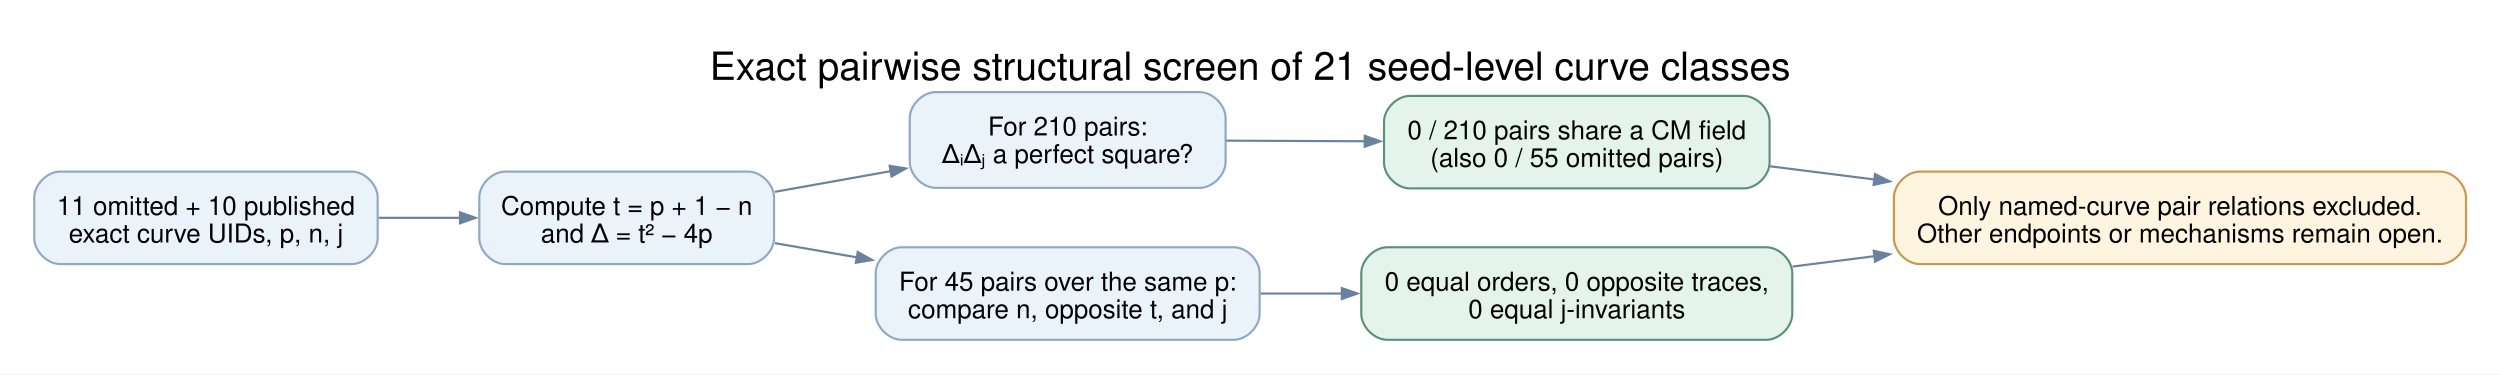
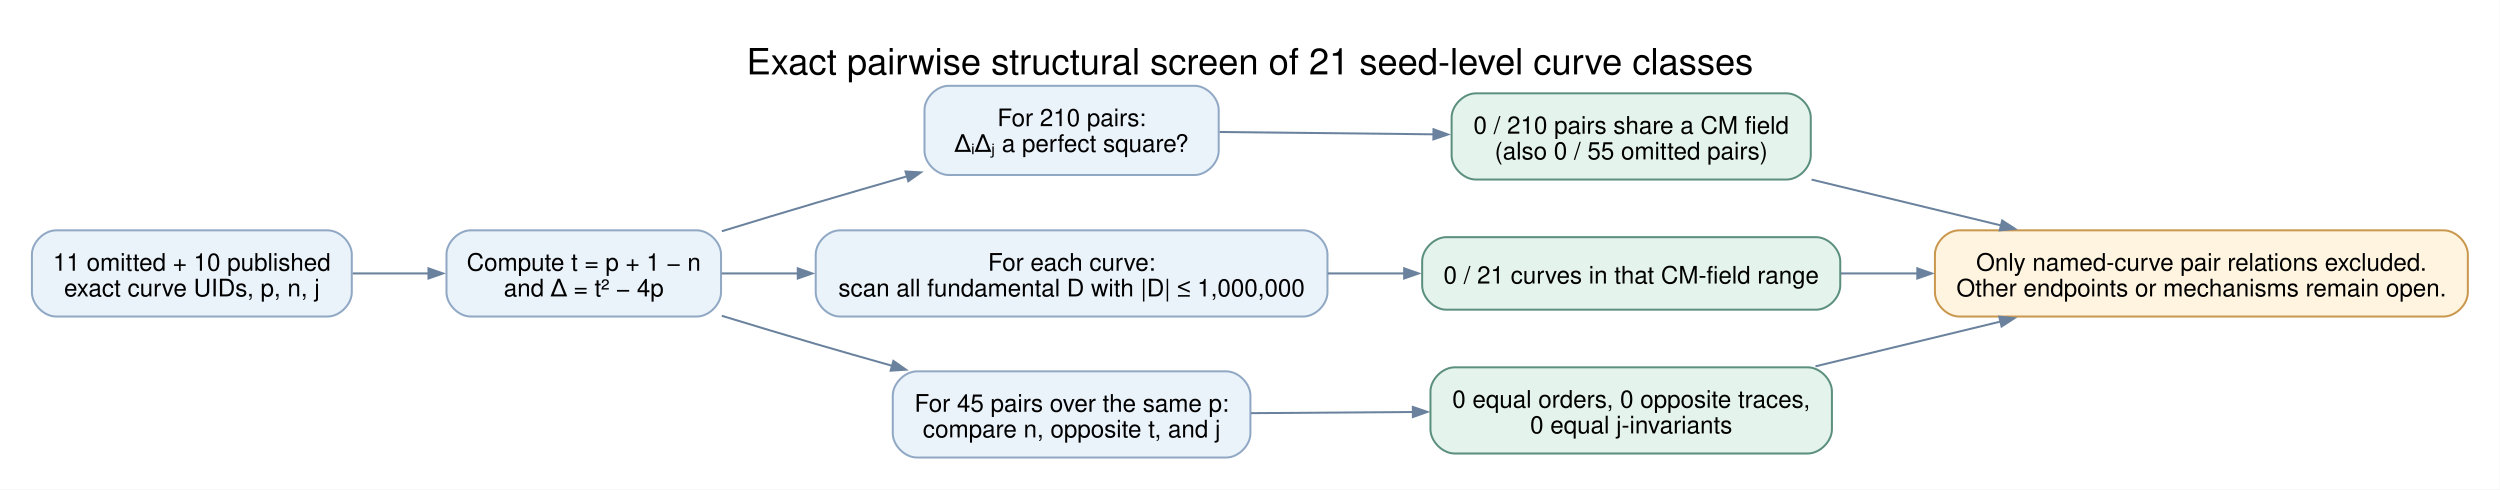
- <svg xmlns="http://www.w3.org/2000/svg" width="1156pt" height="173pt" viewBox="0.00 0.00 1156.00 173.00">
-   <g id="graph0" class="graph" transform="scale(1 1) rotate(0) translate(15.84 157.12)">
-     <polygon fill="white" stroke="none" points="-15.84,15.84 -15.84,-157.12 1140.29,-157.12 1140.29,15.84 -15.84,15.84" />
-     <text xml:space="preserve" text-anchor="middle" x="562.22" y="-120.18" font-family="Helvetica,sans-Serif" font-size="18.00">Exact pairwise structural screen of 21 seed-level curve classes</text>
+ <svg xmlns="http://www.w3.org/2000/svg" width="1241pt" height="243pt" viewBox="0.00 0.00 1241.00 243.00">
+   <g id="graph0" class="graph" transform="scale(1 1) rotate(0) translate(15.84 227.12)">
+     <polygon fill="white" stroke="none" points="-15.84,15.84 -15.84,-227.12 1225.04,-227.12 1225.04,15.84 -15.84,15.84" />
+     <text xml:space="preserve" text-anchor="middle" x="604.6" y="-190.18" font-family="Helvetica,sans-Serif" font-size="18.00">Exact pairwise structural screen of 21 seed-level curve classes</text>
    <g id="node1" class="node">
-       <path fill="#eaf2fa" stroke="#90a8c4" d="M146.79,-77.78C146.79,-77.78 12,-77.78 12,-77.78 6,-77.78 0,-71.78 0,-65.78 0,-65.78 0,-47 0,-47 0,-41 6,-35 12,-35 12,-35 146.79,-35 146.79,-35 152.79,-35 158.79,-41 158.79,-47 158.79,-47 158.79,-65.78 158.79,-65.78 158.79,-71.78 152.79,-77.78 146.79,-77.78" />
-       <text xml:space="preserve" text-anchor="middle" x="79.39" y="-57.74" font-family="Helvetica,sans-Serif" font-size="12.00">11 omitted + 10 published</text>
-       <text xml:space="preserve" text-anchor="middle" x="79.39" y="-44.99" font-family="Helvetica,sans-Serif" font-size="12.00">exact curve UIDs, p, n, j</text>
+       <path fill="#eaf2fa" stroke="#90a8c4" d="M146.79,-112.78C146.79,-112.78 12,-112.78 12,-112.78 6,-112.78 0,-106.78 0,-100.78 0,-100.78 0,-82 0,-82 0,-76 6,-70 12,-70 12,-70 146.79,-70 146.79,-70 152.79,-70 158.79,-76 158.79,-82 158.79,-82 158.79,-100.78 158.79,-100.78 158.79,-106.78 152.79,-112.78 146.79,-112.78" />
+       <text xml:space="preserve" text-anchor="middle" x="79.39" y="-92.74" font-family="Helvetica,sans-Serif" font-size="12.00">11 omitted + 10 published</text>
+       <text xml:space="preserve" text-anchor="middle" x="79.39" y="-79.99" font-family="Helvetica,sans-Serif" font-size="12.00">exact curve UIDs, p, n, j</text>
    </g>
    <g id="node2" class="node">
-       <path fill="#eaf2fa" stroke="#90a8c4" d="M330.08,-77.78C330.08,-77.78 217.79,-77.78 217.79,-77.78 211.79,-77.78 205.79,-71.78 205.79,-65.78 205.79,-65.78 205.79,-47 205.79,-47 205.79,-41 211.79,-35 217.79,-35 217.79,-35 330.08,-35 330.08,-35 336.08,-35 342.08,-41 342.08,-47 342.08,-47 342.08,-65.78 342.08,-65.78 342.08,-71.78 336.08,-77.78 330.08,-77.78" />
-       <text xml:space="preserve" text-anchor="middle" x="273.93" y="-57.74" font-family="Helvetica,sans-Serif" font-size="12.00">Compute t = p + 1 − n</text>
-       <text xml:space="preserve" text-anchor="middle" x="273.93" y="-44.99" font-family="Helvetica,sans-Serif" font-size="12.00">and Δ = t² − 4p</text>
+       <path fill="#eaf2fa" stroke="#90a8c4" d="M330.08,-112.78C330.08,-112.78 217.79,-112.78 217.79,-112.78 211.79,-112.78 205.79,-106.78 205.79,-100.78 205.79,-100.78 205.79,-82 205.79,-82 205.79,-76 211.79,-70 217.79,-70 217.79,-70 330.08,-70 330.08,-70 336.08,-70 342.08,-76 342.08,-82 342.08,-82 342.08,-100.78 342.08,-100.78 342.08,-106.78 336.08,-112.78 330.08,-112.78" />
+       <text xml:space="preserve" text-anchor="middle" x="273.93" y="-92.74" font-family="Helvetica,sans-Serif" font-size="12.00">Compute t = p + 1 − n</text>
+       <text xml:space="preserve" text-anchor="middle" x="273.93" y="-79.99" font-family="Helvetica,sans-Serif" font-size="12.00">and Δ = t² − 4p</text>
    </g>
    <g id="edge1" class="edge">
-       <path fill="none" stroke="#6a829d" d="M159.26,-56.39C171.75,-56.39 184.64,-56.39 197.06,-56.39" />
-       <polygon fill="#6a829d" stroke="#6a829d" points="196.86,-58.91 204.06,-56.39 196.86,-53.87 196.86,-58.91" />
+       <path fill="none" stroke="#6a829d" d="M159.26,-91.39C171.75,-91.39 184.64,-91.39 197.06,-91.39" />
+       <polygon fill="#6a829d" stroke="#6a829d" points="196.86,-93.91 204.06,-91.39 196.86,-88.87 196.86,-93.91" />
    </g>
    <g id="node3" class="node">
-       <path fill="#eaf2fa" stroke="#90a8c4" d="M538.87,-114.53C538.87,-114.53 416.83,-114.53 416.83,-114.53 410.83,-114.53 404.83,-108.53 404.83,-102.53 404.83,-102.53 404.83,-82.25 404.83,-82.25 404.83,-76.25 410.83,-70.25 416.83,-70.25 416.83,-70.25 538.87,-70.25 538.87,-70.25 544.87,-70.25 550.87,-76.25 550.87,-82.25 550.87,-82.25 550.87,-102.53 550.87,-102.53 550.87,-108.53 544.87,-114.53 538.87,-114.53" />
-       <text xml:space="preserve" text-anchor="middle" x="477.85" y="-94.49" font-family="Helvetica,sans-Serif" font-size="12.00">For 210 pairs:</text>
-       <text xml:space="preserve" text-anchor="middle" x="477.85" y="-81.74" font-family="Helvetica,sans-Serif" font-size="12.00">ΔᵢΔⱼ a perfect square?</text>
+       <path fill="#eaf2fa" stroke="#90a8c4" d="M577.12,-184.53C577.12,-184.53 455.08,-184.53 455.08,-184.53 449.08,-184.53 443.08,-178.53 443.08,-172.53 443.08,-172.53 443.08,-152.25 443.08,-152.25 443.08,-146.25 449.08,-140.25 455.08,-140.25 455.08,-140.25 577.12,-140.25 577.12,-140.25 583.12,-140.25 589.12,-146.25 589.12,-152.25 589.12,-152.25 589.12,-172.53 589.12,-172.53 589.12,-178.53 583.12,-184.53 577.12,-184.53" />
+       <text xml:space="preserve" text-anchor="middle" x="516.1" y="-164.49" font-family="Helvetica,sans-Serif" font-size="12.00">For 210 pairs:</text>
+       <text xml:space="preserve" text-anchor="middle" x="516.1" y="-151.74" font-family="Helvetica,sans-Serif" font-size="12.00">ΔᵢΔⱼ a perfect square?</text>
    </g>
    <g id="edge2" class="edge">
-       <path fill="none" stroke="#6a829d" d="M342.45,-68.43C359.75,-71.51 378.52,-74.86 396.4,-78.05" />
-       <polygon fill="#6a829d" stroke="#6a829d" points="395.53,-80.45 403.06,-79.23 396.41,-75.49 395.53,-80.45" />
+       <path fill="none" stroke="#6a829d" d="M342.47,-112.33C357.78,-117.02 373.98,-121.92 389.08,-126.39 403.71,-130.72 419.33,-135.26 434.41,-139.59" />
+       <polygon fill="#6a829d" stroke="#6a829d" points="433.66,-141.99 441.27,-141.56 435.04,-137.15 433.66,-141.99" />
    </g>
    <g id="node5" class="node">
-       <path fill="#eaf2fa" stroke="#90a8c4" d="M554.62,-42.78C554.62,-42.78 401.08,-42.78 401.08,-42.78 395.08,-42.78 389.08,-36.78 389.08,-30.78 389.08,-30.78 389.08,-12 389.08,-12 389.08,-6 395.08,0 401.08,0 401.08,0 554.62,0 554.62,0 560.62,0 566.62,-6 566.62,-12 566.62,-12 566.62,-30.78 566.62,-30.78 566.62,-36.78 560.62,-42.78 554.62,-42.78" />
-       <text xml:space="preserve" text-anchor="middle" x="477.85" y="-22.74" font-family="Helvetica,sans-Serif" font-size="12.00">For 45 pairs over the same p:</text>
-       <text xml:space="preserve" text-anchor="middle" x="477.85" y="-9.99" font-family="Helvetica,sans-Serif" font-size="12.00">compare n, opposite t, and j</text>
+       <path fill="#eaf2fa" stroke="#90a8c4" d="M631.12,-112.78C631.12,-112.78 401.08,-112.78 401.08,-112.78 395.08,-112.78 389.08,-106.78 389.08,-100.78 389.08,-100.78 389.08,-82 389.08,-82 389.08,-76 395.08,-70 401.08,-70 401.08,-70 631.12,-70 631.12,-70 637.12,-70 643.12,-76 643.12,-82 643.12,-82 643.12,-100.78 643.12,-100.78 643.12,-106.78 637.12,-112.78 631.12,-112.78" />
+       <text xml:space="preserve" text-anchor="middle" x="516.1" y="-92.74" font-family="Helvetica,sans-Serif" font-size="12.00">For each curve:</text>
+       <text xml:space="preserve" text-anchor="middle" x="516.1" y="-79.99" font-family="Helvetica,sans-Serif" font-size="12.00">scan all fundamental D with |D| ≤ 1,000,000</text>
    </g>
    <g id="edge3" class="edge">
-       <path fill="none" stroke="#6a829d" d="M342.45,-44.69C354.68,-42.57 367.64,-40.32 380.5,-38.09" />
-       <polygon fill="#6a829d" stroke="#6a829d" points="380.78,-40.6 387.44,-36.89 379.92,-35.63 380.78,-40.6" />
+       <path fill="none" stroke="#6a829d" d="M342.47,-91.39C354.42,-91.39 367.24,-91.39 380.29,-91.39" />
+       <polygon fill="#6a829d" stroke="#6a829d" points="380.18,-93.91 387.38,-91.39 380.18,-88.87 380.18,-93.91" />
+     </g>
+     <g id="node7" class="node">
+       <path fill="#eaf2fa" stroke="#90a8c4" d="M592.87,-42.78C592.87,-42.78 439.33,-42.78 439.33,-42.78 433.33,-42.78 427.33,-36.78 427.33,-30.78 427.33,-30.78 427.33,-12 427.33,-12 427.33,-6 433.33,0 439.33,0 439.33,0 592.87,0 592.87,0 598.87,0 604.87,-6 604.87,-12 604.87,-12 604.87,-30.78 604.87,-30.78 604.87,-36.78 598.87,-42.78 592.87,-42.78" />
+       <text xml:space="preserve" text-anchor="middle" x="516.1" y="-22.74" font-family="Helvetica,sans-Serif" font-size="12.00">For 45 pairs over the same p:</text>
+       <text xml:space="preserve" text-anchor="middle" x="516.1" y="-9.99" font-family="Helvetica,sans-Serif" font-size="12.00">compare n, opposite t, and j</text>
+     </g>
+     <g id="edge4" class="edge">
+       <path fill="none" stroke="#6a829d" d="M342.45,-70.36C357.76,-65.69 373.96,-60.81 389.08,-56.39 401.33,-52.81 414.27,-49.12 427.01,-45.53" />
+       <polygon fill="#6a829d" stroke="#6a829d" points="427.64,-47.97 433.89,-43.6 426.28,-43.12 427.64,-47.97" />
    </g>
    <g id="node4" class="node">
-       <path fill="#e5f3ed" stroke="#5b8f7e" d="M790.41,-112.78C790.41,-112.78 636.12,-112.78 636.12,-112.78 630.12,-112.78 624.12,-106.78 624.12,-100.78 624.12,-100.78 624.12,-82 624.12,-82 624.12,-76 630.12,-70 636.12,-70 636.12,-70 790.41,-70 790.41,-70 796.41,-70 802.41,-76 802.41,-82 802.41,-82 802.41,-100.78 802.41,-100.78 802.41,-106.78 796.41,-112.78 790.41,-112.78" />
-       <text xml:space="preserve" text-anchor="middle" x="713.26" y="-92.74" font-family="Helvetica,sans-Serif" font-size="12.00">0 / 210 pairs share a CM field</text>
-       <text xml:space="preserve" text-anchor="middle" x="713.26" y="-79.99" font-family="Helvetica,sans-Serif" font-size="12.00">(also 0 / 55 omitted pairs)</text>
+       <path fill="#e5f3ed" stroke="#5b8f7e" d="M871.03,-180.78C871.03,-180.78 716.74,-180.78 716.74,-180.78 710.74,-180.78 704.74,-174.78 704.74,-168.78 704.74,-168.78 704.74,-150 704.74,-150 704.74,-144 710.74,-138 716.74,-138 716.74,-138 871.03,-138 871.03,-138 877.03,-138 883.03,-144 883.03,-150 883.03,-150 883.03,-168.78 883.03,-168.78 883.03,-174.78 877.03,-180.78 871.03,-180.78" />
+       <text xml:space="preserve" text-anchor="middle" x="793.89" y="-160.74" font-family="Helvetica,sans-Serif" font-size="12.00">0 / 210 pairs share a CM field</text>
+       <text xml:space="preserve" text-anchor="middle" x="793.89" y="-147.99" font-family="Helvetica,sans-Serif" font-size="12.00">(also 0 / 55 omitted pairs)</text>
    </g>
-     <g id="edge4" class="edge">
-       <path fill="none" stroke="#6a829d" d="M551.11,-92.08C571.44,-91.99 593.88,-91.9 615.4,-91.8" />
-       <polygon fill="#6a829d" stroke="#6a829d" points="615.21,-94.33 622.4,-91.78 615.19,-89.29 615.21,-94.33" />
+     <g id="edge5" class="edge">
+       <path fill="none" stroke="#6a829d" d="M589.56,-161.6C622.14,-161.25 661.06,-160.82 696.09,-160.44" />
+       <polygon fill="#6a829d" stroke="#6a829d" points="695.75,-162.97 702.92,-160.37 695.69,-157.93 695.75,-162.97" />
    </g>
-     <g id="node7" class="node">
-       <path fill="#fff4df" stroke="#c9974d" d="M1112.45,-77.78C1112.45,-77.78 871.91,-77.78 871.91,-77.78 865.91,-77.78 859.91,-71.78 859.91,-65.78 859.91,-65.78 859.91,-47 859.91,-47 859.91,-41 865.91,-35 871.91,-35 871.91,-35 1112.45,-35 1112.45,-35 1118.45,-35 1124.45,-41 1124.45,-47 1124.45,-47 1124.45,-65.78 1124.45,-65.78 1124.45,-71.78 1118.45,-77.78 1112.45,-77.78" />
-       <text xml:space="preserve" text-anchor="middle" x="992.18" y="-57.74" font-family="Helvetica,sans-Serif" font-size="12.00">Only named-curve pair relations excluded.</text>
-       <text xml:space="preserve" text-anchor="middle" x="992.18" y="-44.99" font-family="Helvetica,sans-Serif" font-size="12.00">Other endpoints or mechanisms remain open.</text>
+     <g id="node9" class="node">
+       <path fill="#fff4df" stroke="#c9974d" d="M1197.2,-112.78C1197.2,-112.78 956.66,-112.78 956.66,-112.78 950.66,-112.78 944.66,-106.78 944.66,-100.78 944.66,-100.78 944.66,-82 944.66,-82 944.66,-76 950.66,-70 956.66,-70 956.66,-70 1197.2,-70 1197.2,-70 1203.2,-70 1209.2,-76 1209.2,-82 1209.2,-82 1209.2,-100.78 1209.2,-100.78 1209.2,-106.78 1203.2,-112.78 1197.2,-112.78" />
+       <text xml:space="preserve" text-anchor="middle" x="1076.93" y="-92.74" font-family="Helvetica,sans-Serif" font-size="12.00">Only named-curve pair relations excluded.</text>
+       <text xml:space="preserve" text-anchor="middle" x="1076.93" y="-79.99" font-family="Helvetica,sans-Serif" font-size="12.00">Other endpoints or mechanisms remain open.</text>
+     </g>
+     <g id="edge8" class="edge">
+       <path fill="none" stroke="#6a829d" d="M883.43,-137.97C913.41,-130.71 947.07,-122.57 977.75,-115.14" />
+       <polygon fill="#6a829d" stroke="#6a829d" points="978.03,-117.67 984.43,-113.53 976.84,-112.77 978.03,-117.67" />
+     </g>
+     <g id="node6" class="node">
+       <path fill="#e5f3ed" stroke="#5b8f7e" d="M885.66,-109.39C885.66,-109.39 702.12,-109.39 702.12,-109.39 696.12,-109.39 690.12,-103.39 690.12,-97.39 690.12,-97.39 690.12,-85.39 690.12,-85.39 690.12,-79.39 696.12,-73.39 702.12,-73.39 702.12,-73.39 885.66,-73.39 885.66,-73.39 891.66,-73.39 897.66,-79.39 897.66,-85.39 897.66,-85.39 897.66,-97.39 897.66,-97.39 897.66,-103.39 891.66,-109.39 885.66,-109.39" />
+       <text xml:space="preserve" text-anchor="middle" x="793.89" y="-86.36" font-family="Helvetica,sans-Serif" font-size="12.00">0 / 21 curves in that CM-field range</text>
    </g>
    <g id="edge6" class="edge">
-       <path fill="none" stroke="#6a829d" d="M802.64,-80.22C818.08,-78.27 834.47,-76.2 850.9,-74.12" />
-       <polygon fill="#6a829d" stroke="#6a829d" points="851.16,-76.63 857.98,-73.23 850.52,-71.63 851.16,-76.63" />
+       <path fill="none" stroke="#6a829d" d="M643.29,-91.39C655.97,-91.39 668.78,-91.39 681.29,-91.39" />
+       <polygon fill="#6a829d" stroke="#6a829d" points="681.18,-93.91 688.38,-91.39 681.18,-88.87 681.18,-93.91" />
    </g>
-     <g id="node6" class="node">
-       <path fill="#e5f3ed" stroke="#5b8f7e" d="M800.91,-42.78C800.91,-42.78 625.62,-42.78 625.62,-42.78 619.62,-42.78 613.62,-36.78 613.62,-30.78 613.62,-30.78 613.62,-12 613.62,-12 613.62,-6 619.62,0 625.62,0 625.62,0 800.91,0 800.91,0 806.91,0 812.91,-6 812.91,-12 812.91,-12 812.91,-30.78 812.91,-30.78 812.91,-36.78 806.91,-42.78 800.91,-42.78" />
-       <text xml:space="preserve" text-anchor="middle" x="713.26" y="-22.74" font-family="Helvetica,sans-Serif" font-size="12.00">0 equal orders, 0 opposite traces,</text>
-       <text xml:space="preserve" text-anchor="middle" x="713.26" y="-9.99" font-family="Helvetica,sans-Serif" font-size="12.00">0 equal j-invariants</text>
+     <g id="edge9" class="edge">
+       <path fill="none" stroke="#6a829d" d="M897.94,-91.39C910.41,-91.39 923.3,-91.39 936.18,-91.39" />
+       <polygon fill="#6a829d" stroke="#6a829d" points="935.92,-93.91 943.12,-91.39 935.92,-88.87 935.92,-93.91" />
    </g>
-     <g id="edge5" class="edge">
-       <path fill="none" stroke="#6a829d" d="M567.09,-21.39C579.37,-21.39 592.09,-21.39 604.66,-21.39" />
-       <polygon fill="#6a829d" stroke="#6a829d" points="604.63,-23.91 611.83,-21.39 604.63,-18.87 604.63,-23.91" />
+     <g id="node8" class="node">
+       <path fill="#e5f3ed" stroke="#5b8f7e" d="M881.53,-44.78C881.53,-44.78 706.24,-44.78 706.24,-44.78 700.24,-44.78 694.24,-38.78 694.24,-32.78 694.24,-32.78 694.24,-14 694.24,-14 694.24,-8 700.24,-2 706.24,-2 706.24,-2 881.53,-2 881.53,-2 887.53,-2 893.53,-8 893.53,-14 893.53,-14 893.53,-32.78 893.53,-32.78 893.53,-38.78 887.53,-44.78 881.53,-44.78" />
+       <text xml:space="preserve" text-anchor="middle" x="793.89" y="-24.74" font-family="Helvetica,sans-Serif" font-size="12.00">0 equal orders, 0 opposite traces,</text>
+       <text xml:space="preserve" text-anchor="middle" x="793.89" y="-11.99" font-family="Helvetica,sans-Serif" font-size="12.00">0 equal j-invariants</text>
    </g>
    <g id="edge7" class="edge">
-       <path fill="none" stroke="#6a829d" d="M813.06,-33.88C825.42,-35.44 838.24,-37.06 851.08,-38.68" />
-       <polygon fill="#6a829d" stroke="#6a829d" points="850.56,-41.16 858.02,-39.56 851.19,-36.16 850.56,-41.16" />
+       <path fill="none" stroke="#6a829d" d="M605.12,-22.03C630.72,-22.21 658.98,-22.42 685.63,-22.61" />
+       <polygon fill="#6a829d" stroke="#6a829d" points="685.49,-25.13 692.7,-22.66 685.52,-20.09 685.49,-25.13" />
+     </g>
+     <g id="edge10" class="edge">
+       <path fill="none" stroke="#6a829d" d="M885.36,-45.28C914.69,-52.38 947.38,-60.29 977.28,-67.52" />
+       <polygon fill="#6a829d" stroke="#6a829d" points="976.57,-69.94 984.16,-69.19 977.75,-65.04 976.57,-69.94" />
    </g>
  </g>
</svg>
